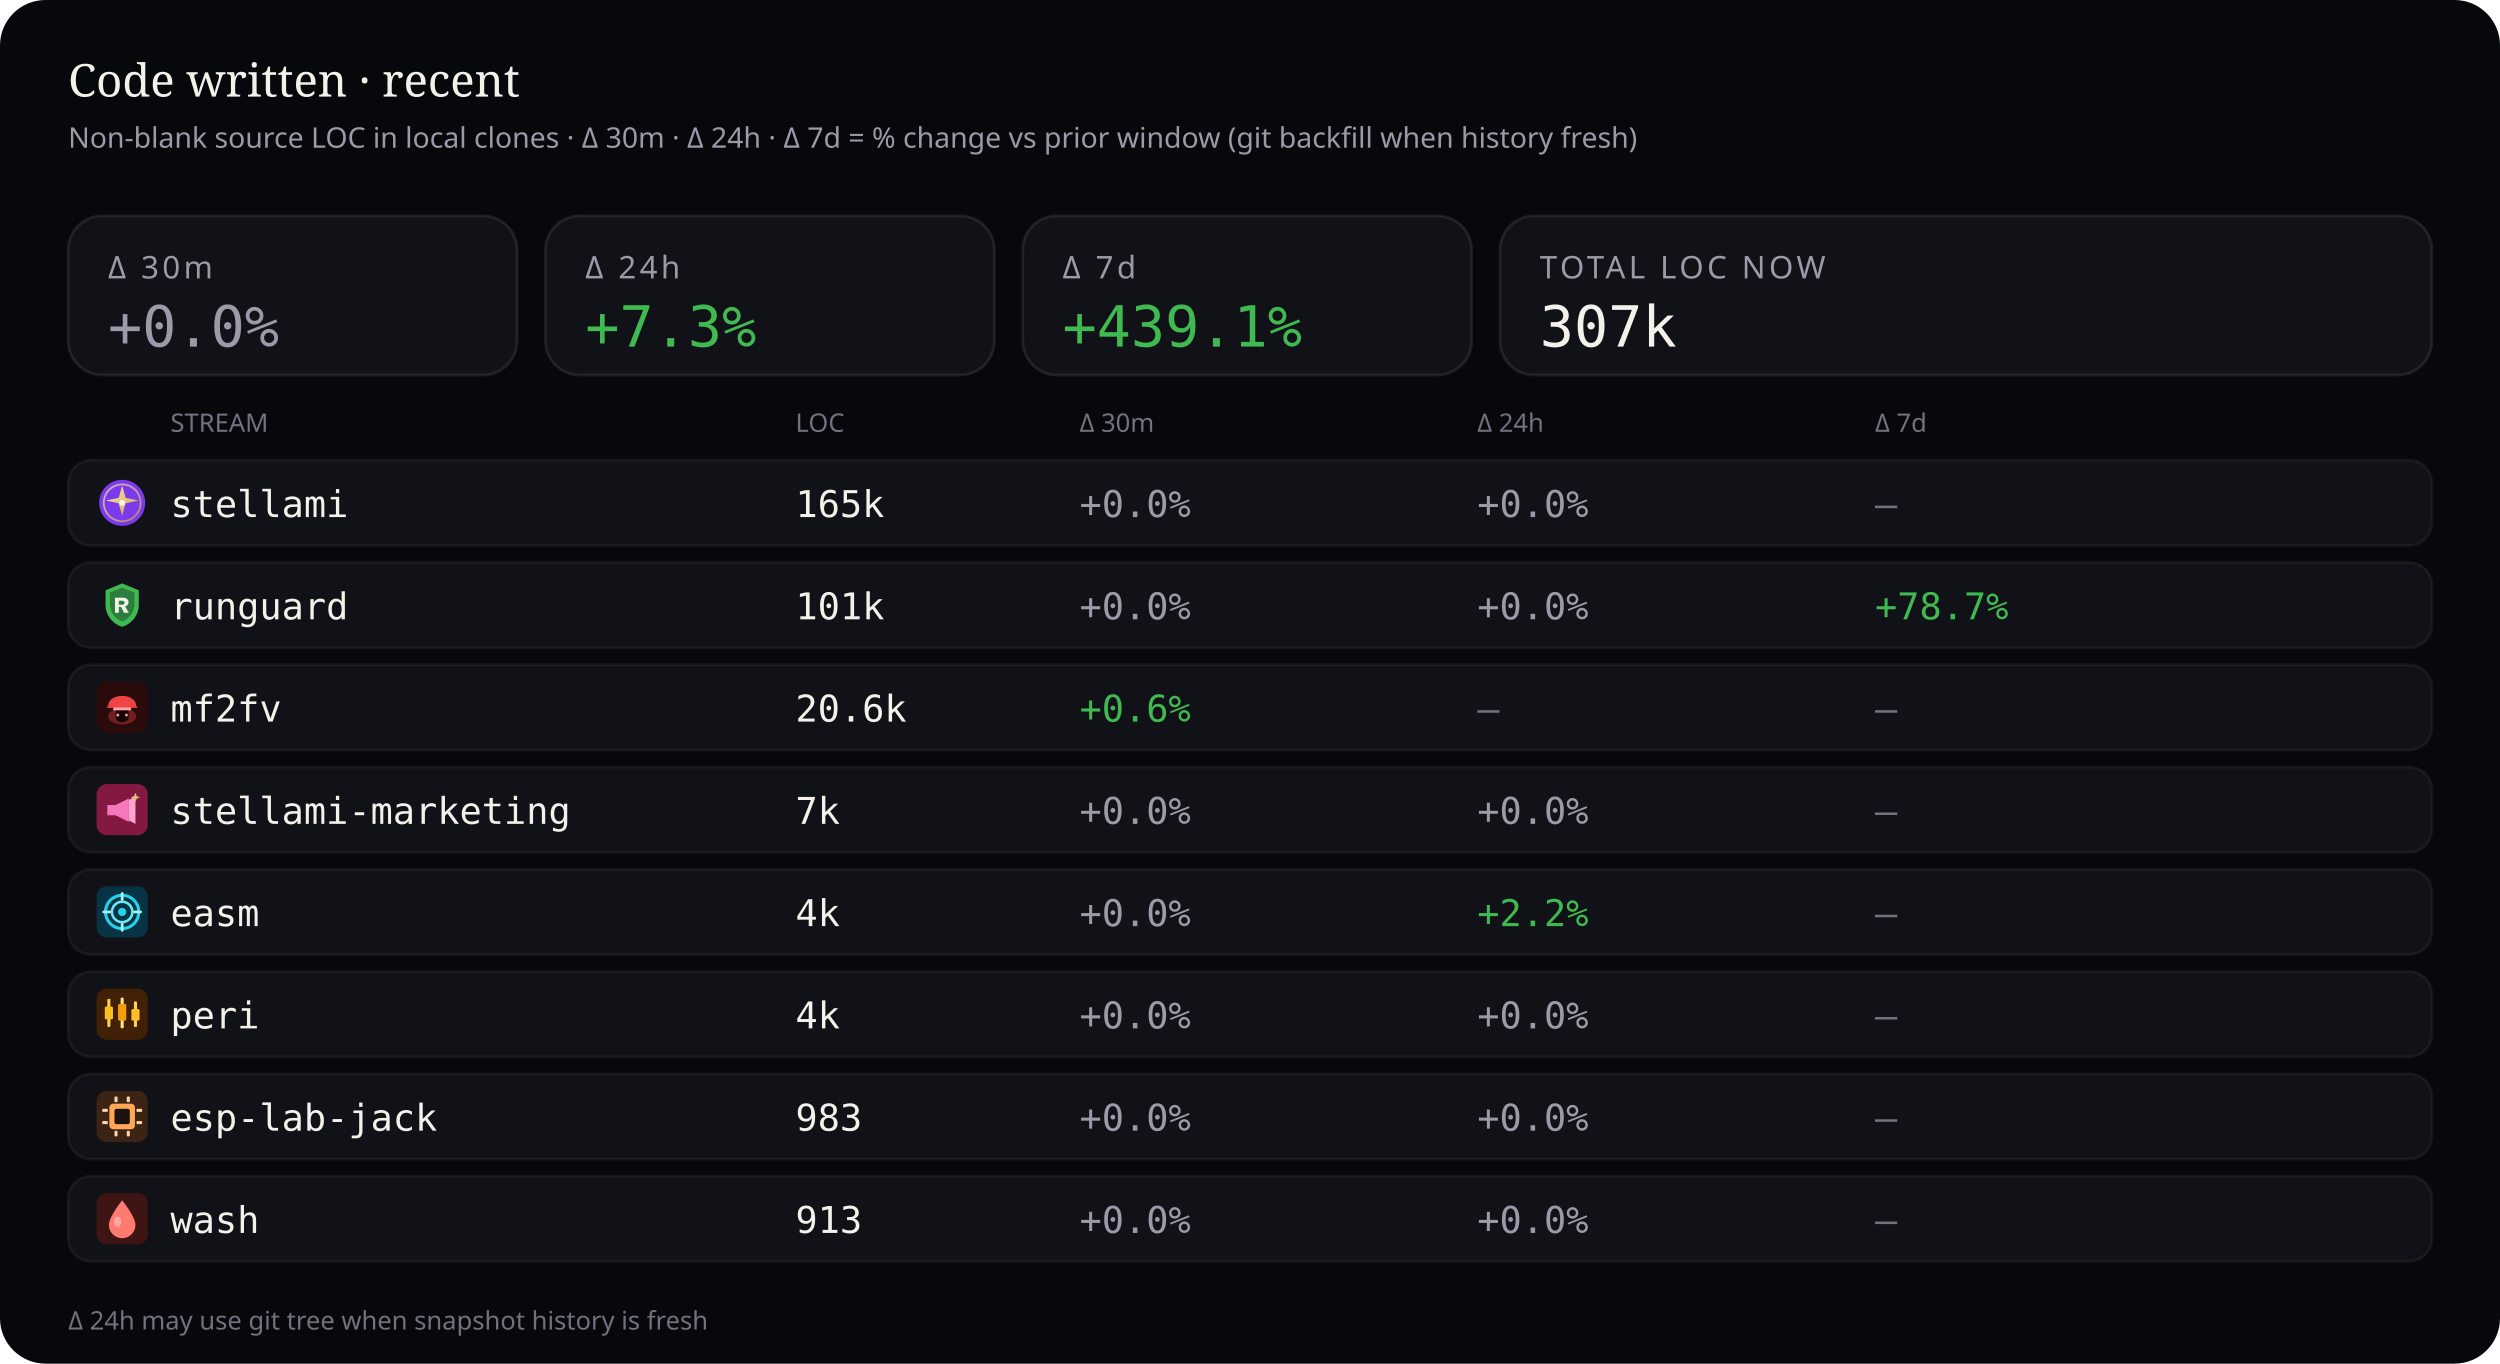
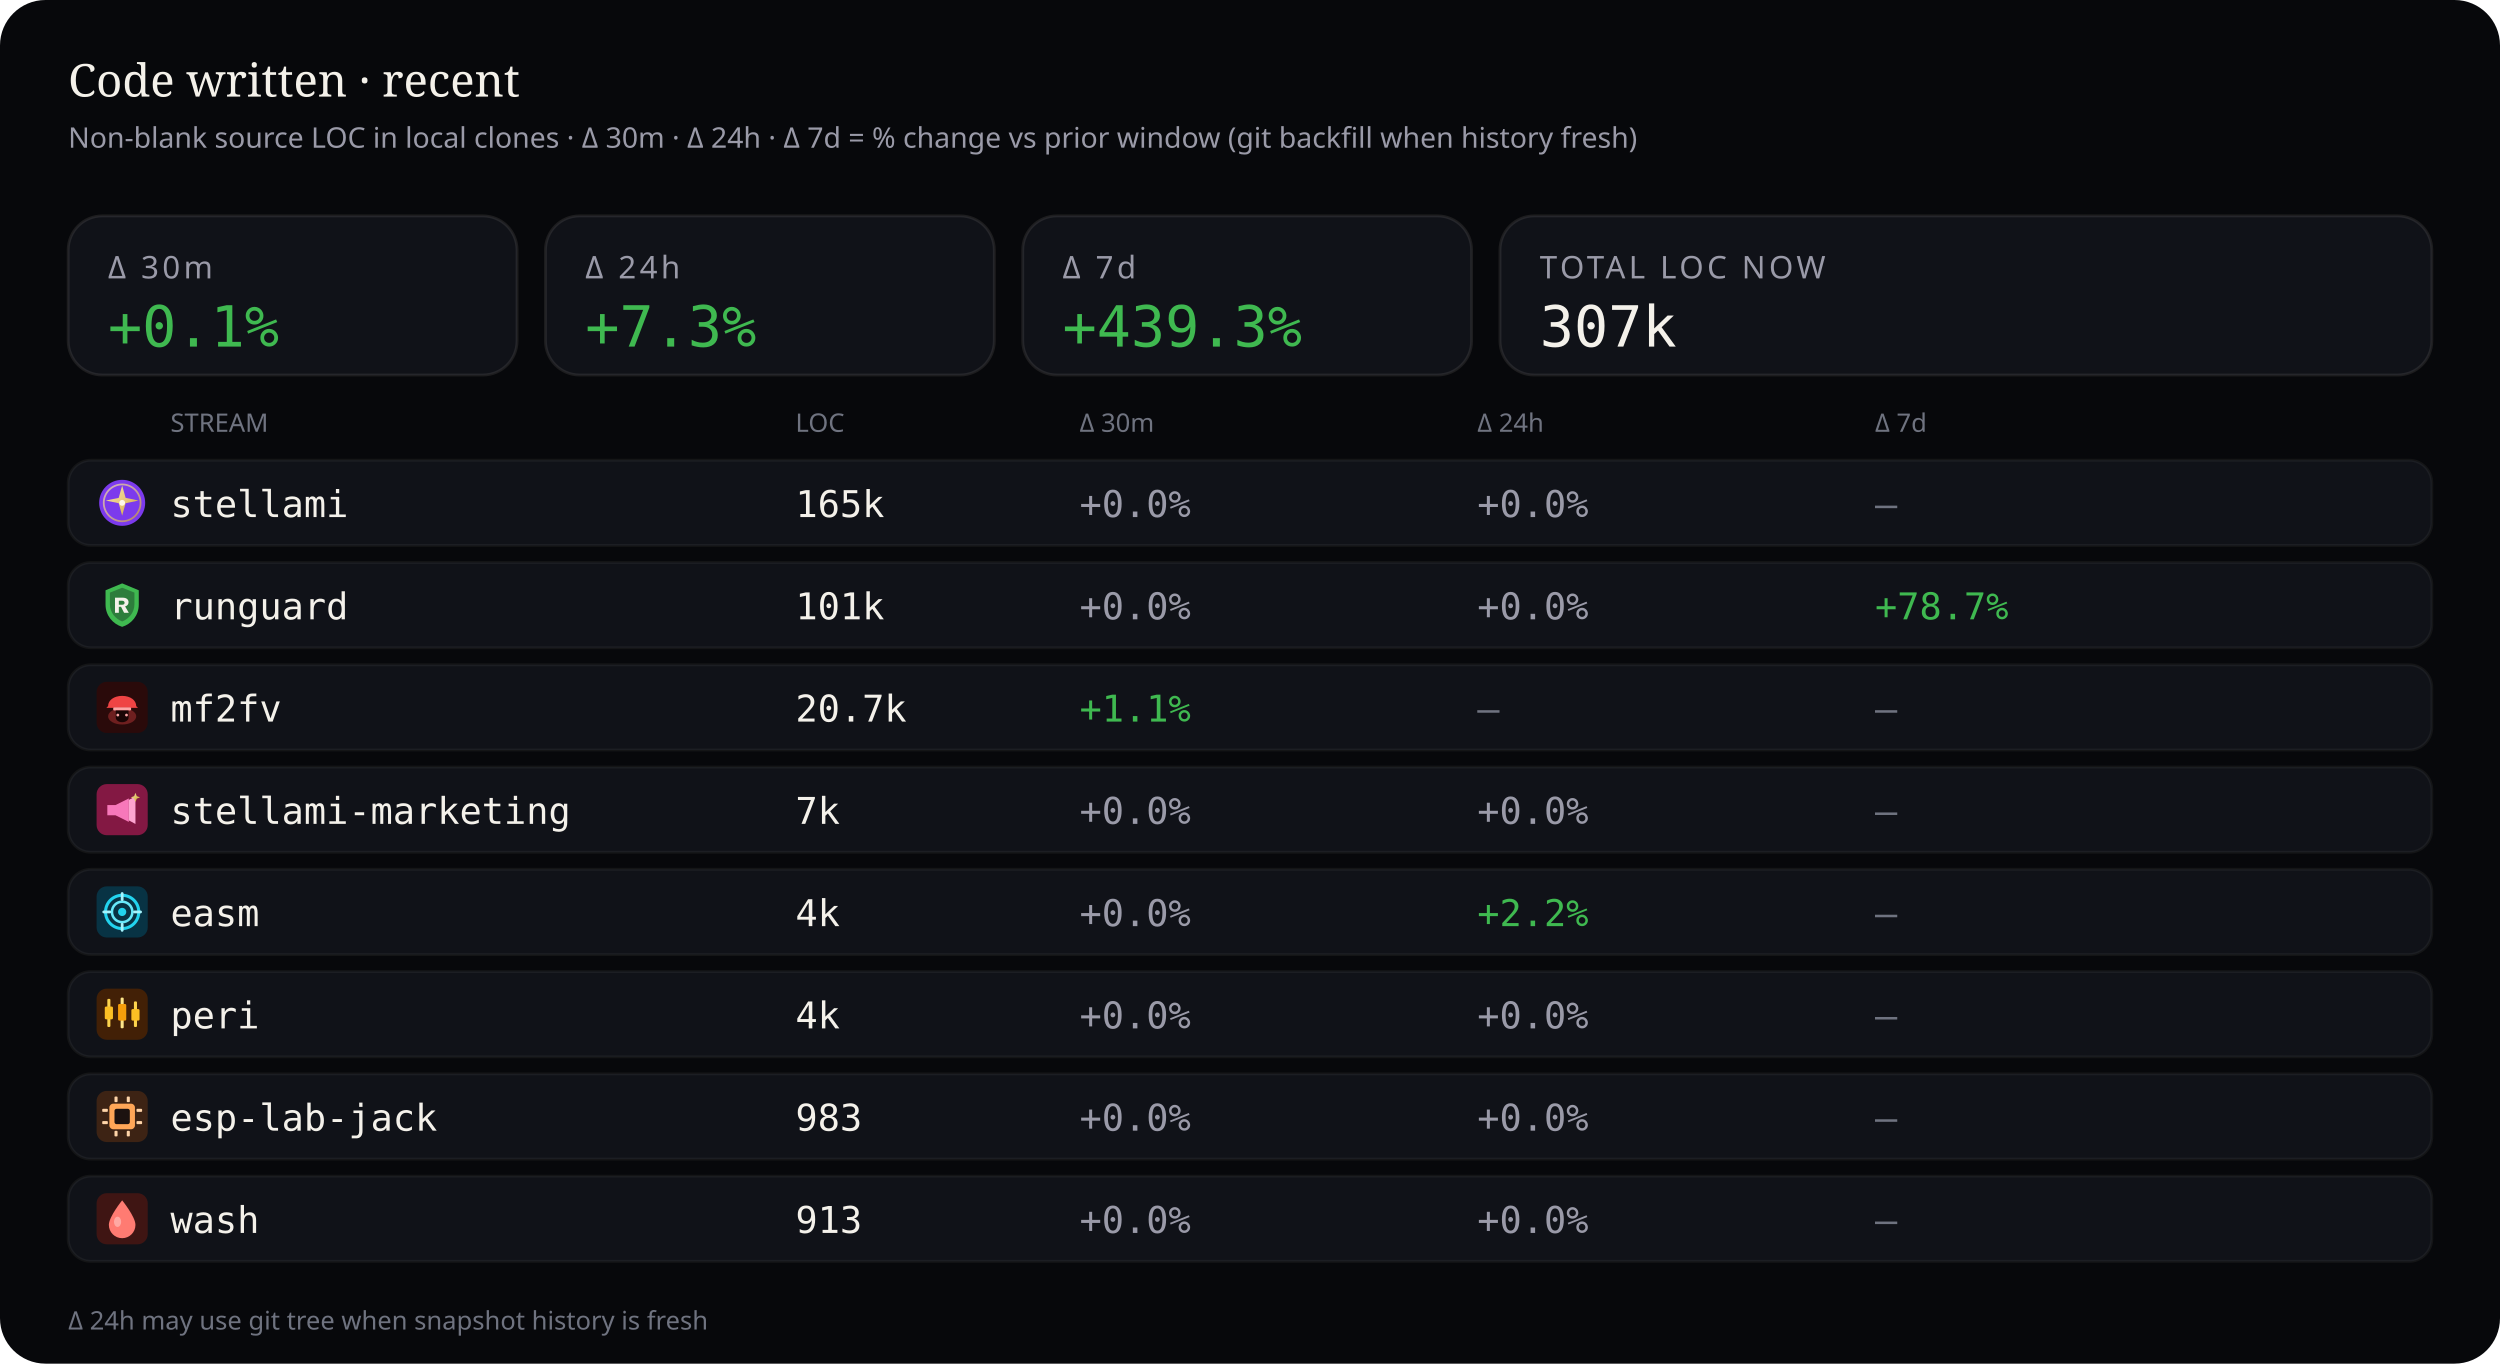
<svg xmlns="http://www.w3.org/2000/svg" viewBox="0 0 880 480" width="880" height="480" role="img" aria-label="Source code LOC deltas — 30 minutes, 24 hours, and 7 days">
  <rect width="880" height="480" rx="16" fill="#07080b" />
  <text x="24" y="34" fill="#f4f1ea" font-size="16" font-family="ui-serif, Georgia, serif">Code written · recent</text>
  <text x="24" y="52" fill="#9a9aa8" font-size="10" font-family="ui-sans-serif, system-ui, sans-serif">Non-blank source LOC in local clones · Δ 30m · Δ 24h · Δ 7d = % change vs prior window (git backfill when history fresh)</text>
  <rect x="24" y="76" width="158" height="56" rx="12" fill="#101218" stroke="rgba(232,228,214,0.10)" />
  <text x="38" y="98" fill="#9a9aa8" font-size="11" font-family="ui-sans-serif, system-ui, sans-serif" letter-spacing="1.2">Δ 30m</text>
-   <text x="38" y="122" fill="#9a9aa8" font-size="20" font-family="ui-monospace, SFMono-Regular, monospace">+0.0%</text>
+   <text x="38" y="122" fill="#3fb950" font-size="20" font-family="ui-monospace, SFMono-Regular, monospace">+0.1%</text>
  <rect x="192" y="76" width="158" height="56" rx="12" fill="#101218" stroke="rgba(232,228,214,0.10)" />
  <text x="206" y="98" fill="#9a9aa8" font-size="11" font-family="ui-sans-serif, system-ui, sans-serif" letter-spacing="1.2">Δ 24h</text>
  <text x="206" y="122" fill="#3fb950" font-size="20" font-family="ui-monospace, SFMono-Regular, monospace">+7.3%</text>
  <rect x="360" y="76" width="158" height="56" rx="12" fill="#101218" stroke="rgba(232,228,214,0.10)" />
  <text x="374" y="98" fill="#9a9aa8" font-size="11" font-family="ui-sans-serif, system-ui, sans-serif" letter-spacing="1.2">Δ 7d</text>
-   <text x="374" y="122" fill="#3fb950" font-size="20" font-family="ui-monospace, SFMono-Regular, monospace">+439.1%</text>
+   <text x="374" y="122" fill="#3fb950" font-size="20" font-family="ui-monospace, SFMono-Regular, monospace">+439.3%</text>
  <rect x="528" y="76" width="328" height="56" rx="12" fill="#101218" stroke="rgba(232,228,214,0.10)" />
  <text x="542" y="98" fill="#9a9aa8" font-size="11" font-family="ui-sans-serif, system-ui, sans-serif" letter-spacing="1.2">TOTAL LOC NOW</text>
  <text x="542" y="122" fill="#f4f1ea" font-size="20" font-family="ui-monospace, SFMono-Regular, monospace">307k</text>
  <text x="60" y="152" fill="#6f7380" font-size="9" font-family="ui-sans-serif, system-ui, sans-serif">STREAM</text>
  <text x="280" y="152" fill="#6f7380" font-size="9" font-family="ui-sans-serif, system-ui, sans-serif">LOC</text>
  <text x="380" y="152" fill="#6f7380" font-size="9" font-family="ui-sans-serif, system-ui, sans-serif">Δ 30m</text>
  <text x="520" y="152" fill="#6f7380" font-size="9" font-family="ui-sans-serif, system-ui, sans-serif">Δ 24h</text>
  <text x="660" y="152" fill="#6f7380" font-size="9" font-family="ui-sans-serif, system-ui, sans-serif">Δ 7d</text>
  <rect x="24" y="162" width="832" height="30" rx="8" fill="#101218" stroke="rgba(232,228,214,0.06)" />
  <g id="stream_logo_stellami" class="stream_logo" data-stream="stellami" transform="translate(34.0,168.0) scale(0.9)" opacity="1.0">
    <defs>
      <linearGradient id="stream_logo_stellami-stellami-gold" x1="0%" y1="0%" x2="100%" y2="100%">
        <stop offset="0%" stop-color="#f5e6a8" />
        <stop offset="55%" stop-color="#e8c57a" />
        <stop offset="100%" stop-color="#c9a227" />
      </linearGradient>
    </defs>
    <circle cx="10" cy="10" r="9" fill="#7c3aed" />
    <circle cx="10" cy="10" r="7.2" fill="none" stroke="url(#stream_logo_stellami-stellami-gold)" stroke-width="0.7" opacity=".7" />
    <path fill="url(#stream_logo_stellami-stellami-gold)" d="M10 3.2 L11.35 8.05 L16.4 9.1 L11.35 10.15 L10 15 L8.65 10.15 L3.6 9.1 L8.65 8.05 Z" />
    <circle cx="10" cy="10" r="1.15" fill="#fff8e8" />
  </g>
  <use class="stream_logo" data-stream="stellami" href="#stream_logo_stellami" x="34.0" y="168.0" width="18" height="18" opacity="0" />
  <text x="60" y="182" fill="#f4f1ea" font-size="13" font-family="ui-monospace, SFMono-Regular, monospace">stellami</text>
  <text x="280" y="182" fill="#f4f1ea" font-size="13" font-family="ui-monospace, SFMono-Regular, monospace">165k</text>
  <text x="380" y="182" fill="#9a9aa8" font-size="13" font-family="ui-monospace, SFMono-Regular, monospace">+0.0%</text>
  <text x="520" y="182" fill="#9a9aa8" font-size="13" font-family="ui-monospace, SFMono-Regular, monospace">+0.0%</text>
  <text x="660" y="182" fill="#6f7380" font-size="13" font-family="ui-monospace, SFMono-Regular, monospace">—</text>
  <rect x="24" y="198" width="832" height="30" rx="8" fill="#101218" stroke="rgba(232,228,214,0.06)" />
  <g id="stream_logo_runguard" class="stream_logo" data-stream="runguard" transform="translate(34.0,204.0) scale(0.9)" opacity="1.0">
    <path fill="#3fb950" d="M10 1.5 L16.5 4.2 V9.8 C16.5 14.1 13.6 17.4 10 18.5 C6.4 17.4 3.5 14.1 3.5 9.8 V4.2 Z" />
    <path fill="#0d1117" fill-opacity=".35" d="M10 3.2 L14.8 5.1 V9.7 C14.8 12.9 12.6 15.4 10 16.4 C7.4 15.4 5.2 12.9 5.2 9.7 V5.1 Z" />
    <path fill="#f4f1ea" d="M7.2 7.1h3.1c1.35 0 2.2.7 2.2 1.75 0 .85-.5 1.45-1.35 1.65L12.6 13h-1.85l-1.2-2.35H8.7V13H7.2V7.1zm1.5 1.2v1.55h1.35c.55 0 .9-.28.9-.75s-.35-.8-.9-.8H8.7z" />
  </g>
  <use class="stream_logo" data-stream="runguard" href="#stream_logo_runguard" x="34.0" y="204.0" width="18" height="18" opacity="0" />
  <text x="60" y="218" fill="#f4f1ea" font-size="13" font-family="ui-monospace, SFMono-Regular, monospace">runguard</text>
  <text x="280" y="218" fill="#f4f1ea" font-size="13" font-family="ui-monospace, SFMono-Regular, monospace">101k</text>
  <text x="380" y="218" fill="#9a9aa8" font-size="13" font-family="ui-monospace, SFMono-Regular, monospace">+0.0%</text>
  <text x="520" y="218" fill="#9a9aa8" font-size="13" font-family="ui-monospace, SFMono-Regular, monospace">+0.0%</text>
  <text x="660" y="218" fill="#3fb950" font-size="13" font-family="ui-monospace, SFMono-Regular, monospace">+78.7%</text>
  <rect x="24" y="234" width="832" height="30" rx="8" fill="#101218" stroke="rgba(232,228,214,0.06)" />
  <g id="stream_logo_mf2fv" class="stream_logo" data-stream="mf2fv" transform="translate(34.0,240.0) scale(0.9)" opacity="1.0">
    <rect width="20" height="20" rx="4" fill="#2a0a0a" />
    <ellipse cx="10" cy="13.5" rx="5.5" ry="3.2" fill="#ef4444" opacity=".35" />
    <path fill="#ef4444" d="M4.5 9.5 C4.5 7.2 6.8 5.5 10 5.5 S15.5 7.2 15.5 9.5 L16.2 10.2 H3.8 Z" />
    <rect x="6.5" y="10" width="7" height="1.2" rx="0.4" fill="#fca5a5" />
    <path fill="#1a0505" d="M7.5 11.2 h5 v2.8 c0 1-1.1 1.8-2.5 1.8 s-2.5-.8-2.5-1.8 v-2.8z" />
    <circle cx="8.3" cy="13" r="0.55" fill="#fca5a5" />
    <circle cx="11.7" cy="13" r="0.55" fill="#fca5a5" />
  </g>
  <use class="stream_logo" data-stream="mf2fv" href="#stream_logo_mf2fv" x="34.0" y="240.0" width="18" height="18" opacity="0" />
  <text x="60" y="254" fill="#f4f1ea" font-size="13" font-family="ui-monospace, SFMono-Regular, monospace">mf2fv</text>
-   <text x="280" y="254" fill="#f4f1ea" font-size="13" font-family="ui-monospace, SFMono-Regular, monospace">20.6k</text>
-   <text x="380" y="254" fill="#3fb950" font-size="13" font-family="ui-monospace, SFMono-Regular, monospace">+0.6%</text>
+   <text x="280" y="254" fill="#f4f1ea" font-size="13" font-family="ui-monospace, SFMono-Regular, monospace">20.7k</text>
+   <text x="380" y="254" fill="#3fb950" font-size="13" font-family="ui-monospace, SFMono-Regular, monospace">+1.1%</text>
  <text x="520" y="254" fill="#6f7380" font-size="13" font-family="ui-monospace, SFMono-Regular, monospace">—</text>
  <text x="660" y="254" fill="#6f7380" font-size="13" font-family="ui-monospace, SFMono-Regular, monospace">—</text>
  <rect x="24" y="270" width="832" height="30" rx="8" fill="#101218" stroke="rgba(232,228,214,0.06)" />
  <g id="stream_logo_stellami-marketing" class="stream_logo" data-stream="stellami-marketing" transform="translate(34.0,276.0) scale(0.9)" opacity="1.0">
    <defs>
      <linearGradient id="stream_logo_stellami-marketing-smkt-gold" x1="0%" y1="0%" x2="100%" y2="100%">
        <stop offset="0%" stop-color="#f5e6a8" />
        <stop offset="100%" stop-color="#c9a227" />
      </linearGradient>
    </defs>
    <rect width="20" height="20" rx="4" fill="#831843" />
    <path fill="#f778ba" d="M4.2 8.2h3.2l5.2-2.6v9.2l-5.2-2.6H4.2z" />
    <path fill="#fda4d0" d="M12.6 6.2l2.6-1.4v10.8l-2.6-1.4z" />
    <path fill="url(#stream_logo_stellami-marketing-smkt-gold)" d="M15.2 3.4 L15.7 4.7 L17 5.2 L15.7 5.7 L15.2 7 L14.7 5.7 L13.4 5.2 L14.7 4.7 Z" />
  </g>
  <use class="stream_logo" data-stream="stellami-marketing" href="#stream_logo_stellami-marketing" x="34.0" y="276.0" width="18" height="18" opacity="0" />
  <text x="60" y="290" fill="#f4f1ea" font-size="13" font-family="ui-monospace, SFMono-Regular, monospace">stellami-marketing</text>
  <text x="280" y="290" fill="#f4f1ea" font-size="13" font-family="ui-monospace, SFMono-Regular, monospace">7k</text>
  <text x="380" y="290" fill="#9a9aa8" font-size="13" font-family="ui-monospace, SFMono-Regular, monospace">+0.0%</text>
  <text x="520" y="290" fill="#9a9aa8" font-size="13" font-family="ui-monospace, SFMono-Regular, monospace">+0.0%</text>
  <text x="660" y="290" fill="#6f7380" font-size="13" font-family="ui-monospace, SFMono-Regular, monospace">—</text>
  <rect x="24" y="306" width="832" height="30" rx="8" fill="#101218" stroke="rgba(232,228,214,0.06)" />
  <g id="stream_logo_easm" class="stream_logo" data-stream="easm" transform="translate(34.0,312.0) scale(0.9)" opacity="1.0">
    <rect width="20" height="20" rx="4" fill="#083344" />
    <circle cx="10" cy="10" r="6.5" fill="none" stroke="#22d3ee" stroke-width="1.2" />
    <circle cx="10" cy="10" r="4" fill="none" stroke="#67e8f9" stroke-width="1" />
    <circle cx="10" cy="10" r="1.6" fill="#22d3ee" />
    <path d="M10 2.8 V5.2 M10 14.8 V17.2 M2.8 10 H5.2 M14.8 10 H17.2" stroke="#a5f3fc" stroke-width="1.1" stroke-linecap="round" />
  </g>
  <use class="stream_logo" data-stream="easm" href="#stream_logo_easm" x="34.0" y="312.0" width="18" height="18" opacity="0" />
  <text x="60" y="326" fill="#f4f1ea" font-size="13" font-family="ui-monospace, SFMono-Regular, monospace">easm</text>
  <text x="280" y="326" fill="#f4f1ea" font-size="13" font-family="ui-monospace, SFMono-Regular, monospace">4k</text>
  <text x="380" y="326" fill="#9a9aa8" font-size="13" font-family="ui-monospace, SFMono-Regular, monospace">+0.0%</text>
  <text x="520" y="326" fill="#3fb950" font-size="13" font-family="ui-monospace, SFMono-Regular, monospace">+2.2%</text>
  <text x="660" y="326" fill="#6f7380" font-size="13" font-family="ui-monospace, SFMono-Regular, monospace">—</text>
  <rect x="24" y="342" width="832" height="30" rx="8" fill="#101218" stroke="rgba(232,228,214,0.06)" />
  <g id="stream_logo_peri" class="stream_logo" data-stream="peri" transform="translate(34.0,348.0) scale(0.9)" opacity="1.0">
    <rect width="20" height="20" rx="4" fill="#422006" />
    <rect x="4.2" y="4" width="1.2" height="11" rx="0.4" fill="#fcd34d" />
    <rect x="3.2" y="7" width="3.2" height="5" rx="0.5" fill="#fbbf24" />
    <rect x="9.4" y="3.5" width="1.2" height="12" rx="0.4" fill="#fde68a" />
    <rect x="8.4" y="6" width="3.2" height="6.5" rx="0.5" fill="#f59e0b" />
    <rect x="14.6" y="5" width="1.2" height="10" rx="0.4" fill="#fcd34d" />
    <rect x="13.6" y="8" width="3.2" height="4.5" rx="0.5" fill="#fbbf24" />
  </g>
  <use class="stream_logo" data-stream="peri" href="#stream_logo_peri" x="34.0" y="348.0" width="18" height="18" opacity="0" />
  <text x="60" y="362" fill="#f4f1ea" font-size="13" font-family="ui-monospace, SFMono-Regular, monospace">peri</text>
  <text x="280" y="362" fill="#f4f1ea" font-size="13" font-family="ui-monospace, SFMono-Regular, monospace">4k</text>
  <text x="380" y="362" fill="#9a9aa8" font-size="13" font-family="ui-monospace, SFMono-Regular, monospace">+0.0%</text>
  <text x="520" y="362" fill="#9a9aa8" font-size="13" font-family="ui-monospace, SFMono-Regular, monospace">+0.0%</text>
  <text x="660" y="362" fill="#6f7380" font-size="13" font-family="ui-monospace, SFMono-Regular, monospace">—</text>
  <rect x="24" y="378" width="832" height="30" rx="8" fill="#101218" stroke="rgba(232,228,214,0.06)" />
  <g id="stream_logo_esp-lab-jack" class="stream_logo" data-stream="esp-lab-jack" transform="translate(34.0,384.0) scale(0.9)" opacity="1.0">
    <rect width="20" height="20" rx="4" fill="#3d2314" />
    <rect x="5" y="5" width="10" height="10" rx="1.5" fill="#ffa657" />
    <rect x="7" y="7" width="6" height="6" rx="0.8" fill="#1c1210" />
    <rect x="2.2" y="7" width="2.2" height="1.2" rx="0.3" fill="#ffd4a8" />
    <rect x="2.2" y="11.8" width="2.2" height="1.2" rx="0.3" fill="#ffd4a8" />
    <rect x="15.6" y="7" width="2.2" height="1.2" rx="0.3" fill="#ffd4a8" />
    <rect x="15.6" y="11.8" width="2.2" height="1.2" rx="0.3" fill="#ffd4a8" />
    <rect x="7" y="2.2" width="1.2" height="2.2" rx="0.3" fill="#ffd4a8" />
    <rect x="11.8" y="2.2" width="1.2" height="2.2" rx="0.3" fill="#ffd4a8" />
    <rect x="7" y="15.6" width="1.2" height="2.2" rx="0.3" fill="#ffd4a8" />
    <rect x="11.8" y="15.6" width="1.2" height="2.2" rx="0.3" fill="#ffd4a8" />
  </g>
  <use class="stream_logo" data-stream="esp-lab-jack" href="#stream_logo_esp-lab-jack" x="34.0" y="384.0" width="18" height="18" opacity="0" />
  <text x="60" y="398" fill="#f4f1ea" font-size="13" font-family="ui-monospace, SFMono-Regular, monospace">esp-lab-jack</text>
  <text x="280" y="398" fill="#f4f1ea" font-size="13" font-family="ui-monospace, SFMono-Regular, monospace">983</text>
  <text x="380" y="398" fill="#9a9aa8" font-size="13" font-family="ui-monospace, SFMono-Regular, monospace">+0.0%</text>
  <text x="520" y="398" fill="#9a9aa8" font-size="13" font-family="ui-monospace, SFMono-Regular, monospace">+0.0%</text>
  <text x="660" y="398" fill="#6f7380" font-size="13" font-family="ui-monospace, SFMono-Regular, monospace">—</text>
  <rect x="24" y="414" width="832" height="30" rx="8" fill="#101218" stroke="rgba(232,228,214,0.06)" />
  <g id="stream_logo_wash" class="stream_logo" data-stream="wash" transform="translate(34.0,420.0) scale(0.9)" opacity="1.0">
    <rect width="20" height="20" rx="4" fill="#3f1513" />
    <path fill="#ff7b72" d="M10 2.8 C10 2.8 15.2 9.2 15.2 12.4 A5.2 5.2 0 0 1 4.8 12.4 C4.8 9.2 10 2.8 10 2.8 Z" />
    <ellipse cx="8.2" cy="11.2" rx="1.4" ry="2" fill="#ffd0cc" opacity=".55" />
  </g>
  <use class="stream_logo" data-stream="wash" href="#stream_logo_wash" x="34.0" y="420.0" width="18" height="18" opacity="0" />
  <text x="60" y="434" fill="#f4f1ea" font-size="13" font-family="ui-monospace, SFMono-Regular, monospace">wash</text>
  <text x="280" y="434" fill="#f4f1ea" font-size="13" font-family="ui-monospace, SFMono-Regular, monospace">913</text>
  <text x="380" y="434" fill="#9a9aa8" font-size="13" font-family="ui-monospace, SFMono-Regular, monospace">+0.0%</text>
  <text x="520" y="434" fill="#9a9aa8" font-size="13" font-family="ui-monospace, SFMono-Regular, monospace">+0.0%</text>
  <text x="660" y="434" fill="#6f7380" font-size="13" font-family="ui-monospace, SFMono-Regular, monospace">—</text>
  <text x="24" y="468" fill="#6f7380" font-size="9" font-family="ui-sans-serif, system-ui, sans-serif">Δ 24h may use git tree when snapshot history is fresh</text>
</svg>
